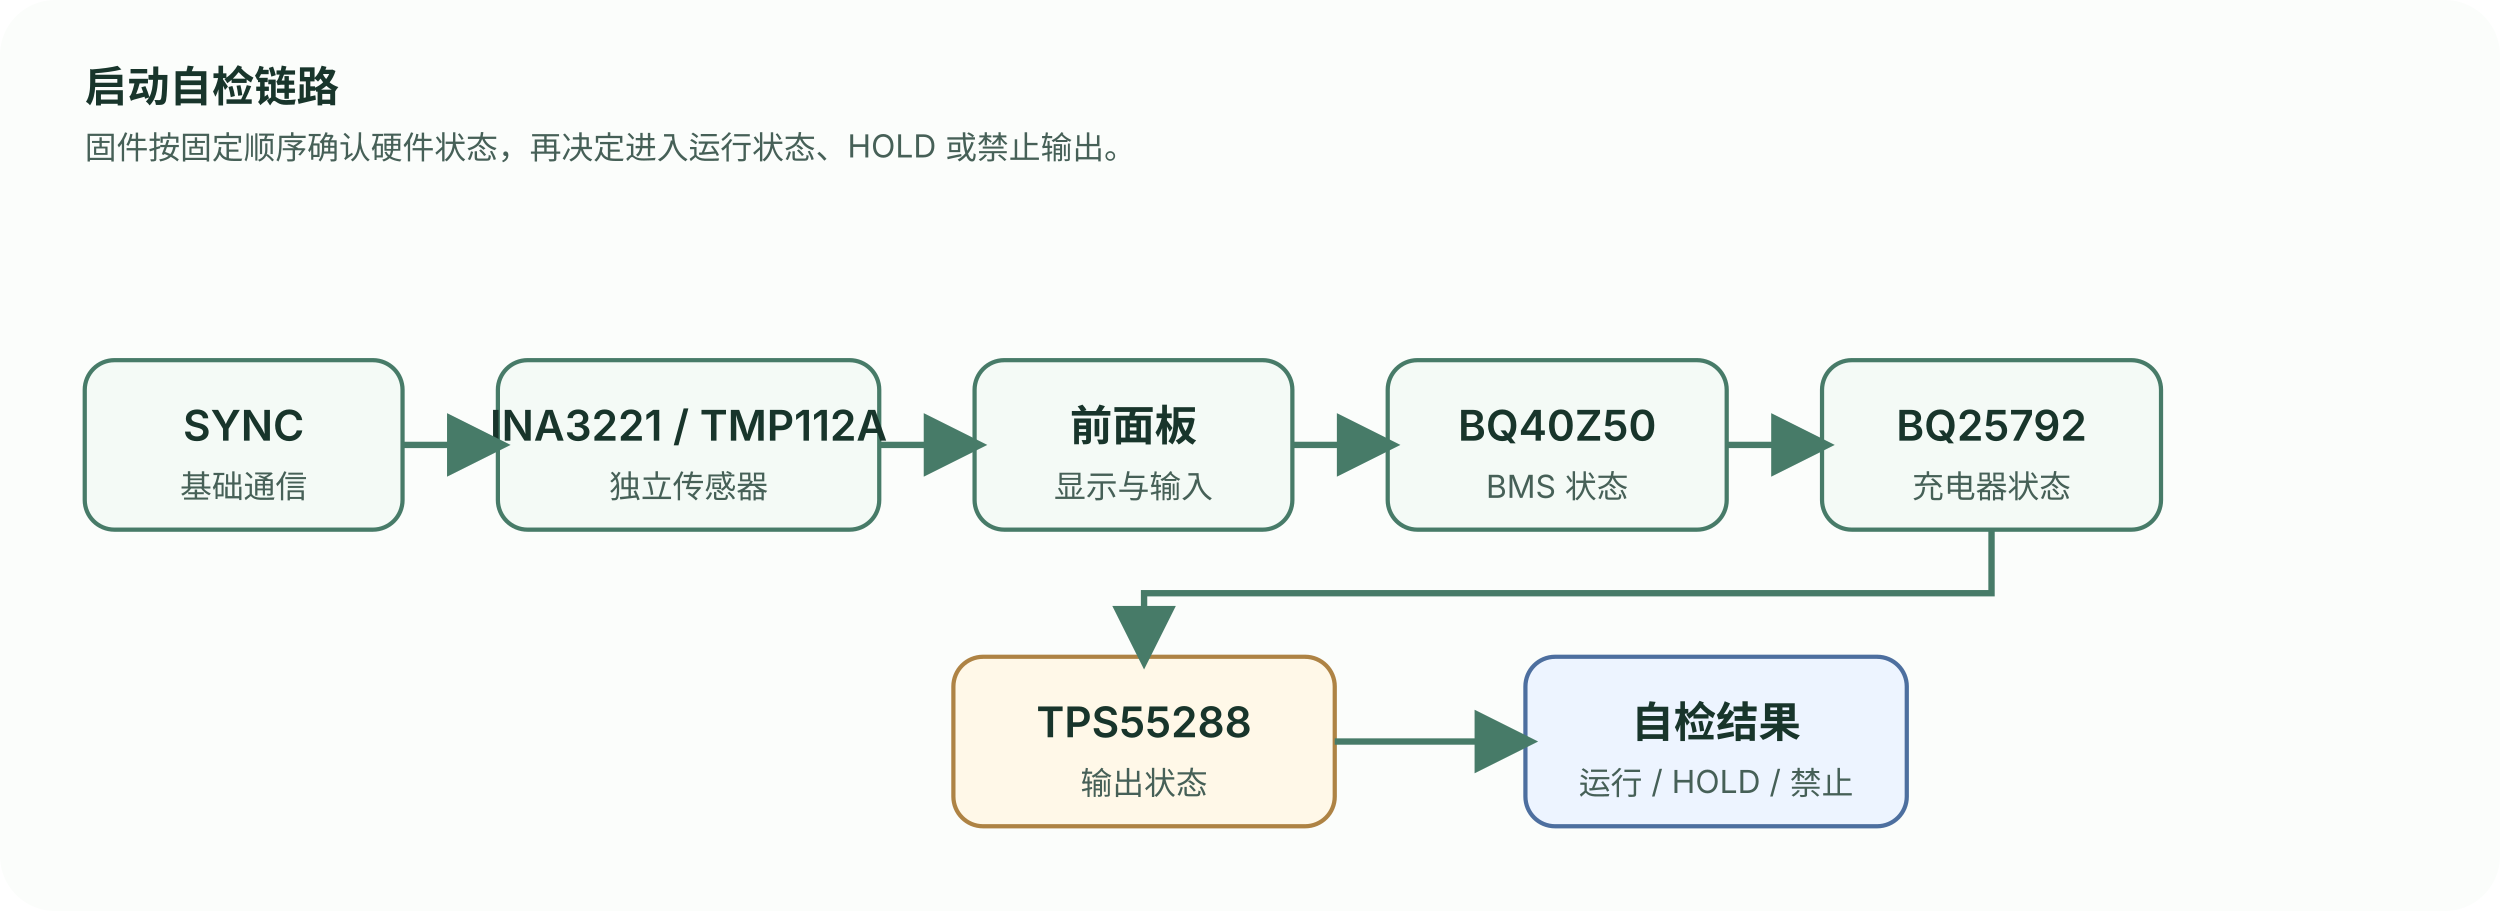
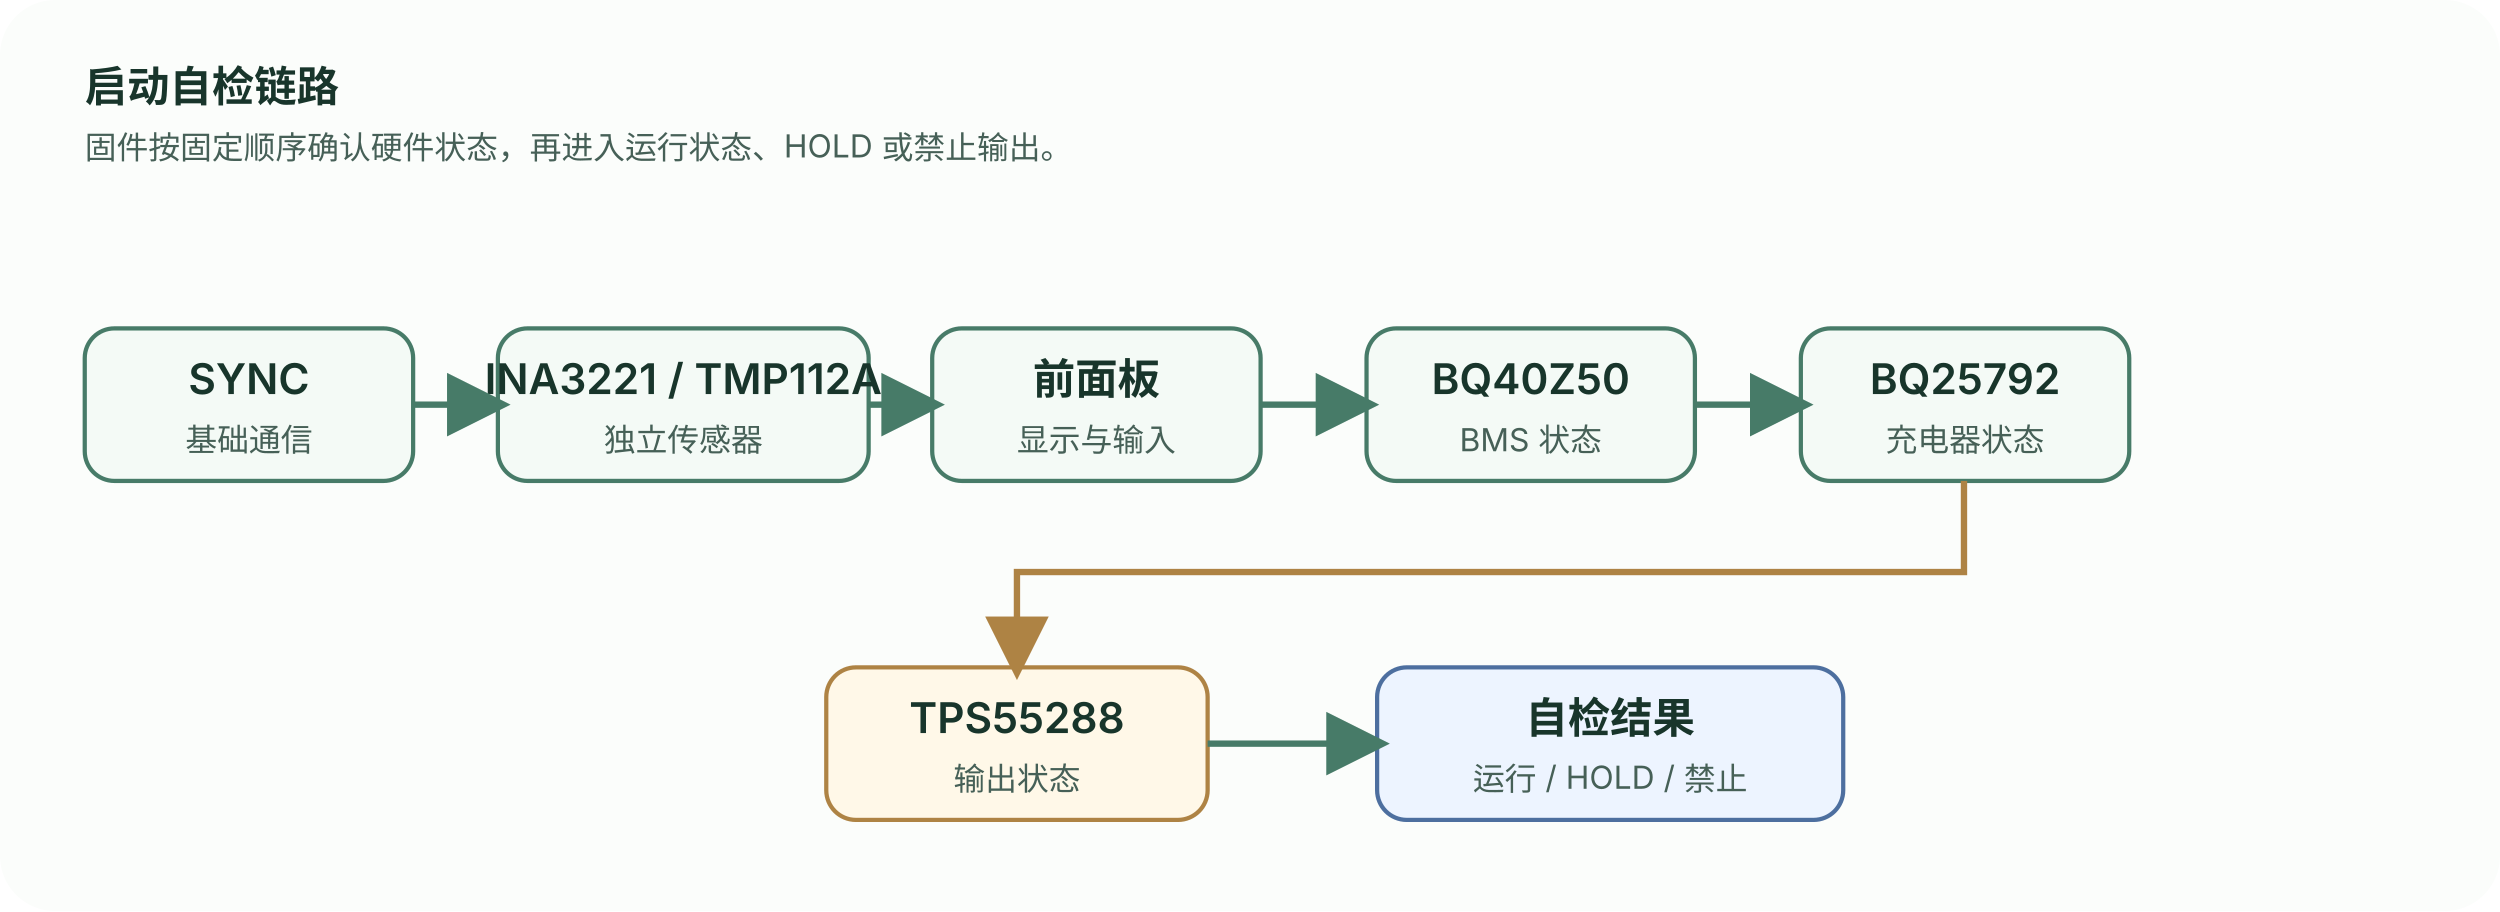
<svg xmlns="http://www.w3.org/2000/svg" viewBox="0 0 1180 430" role="img" aria-labelledby="title desc">
  <defs>
-     <marker id="arrow" markerWidth="10" markerHeight="10" refX="8" refY="5" orient="auto">
-       <path d="m0 0 10 5-10 5z" class="arrow" />
+     <marker id="arrow-green" markerWidth="10" markerHeight="10" refX="8" refY="5" orient="auto">
+       <path d="m0 0 10 5-10 5z" class="arrow-green" />
    </marker>
-     <style>.bg{fill:#fbfdfb}.box{fill:#f4faf6;stroke:#477b68;stroke-width:2}.power{fill:#fff8e8;stroke:#ae8344;stroke-width:2}.control{fill:#edf4ff;stroke:#4d6f9f;stroke-width:2}.label{font:600 20px -apple-system,BlinkMacSystemFont,"Noto Sans SC",sans-serif;fill:#18352b}.small{font:15px -apple-system,BlinkMacSystemFont,"Noto Sans SC",sans-serif;fill:#466057}.arrow{fill:#477b68}.line{stroke:#477b68;stroke-width:3;fill:none;marker-end:url(#arrow)}@media (prefers-color-scheme:dark){.bg{fill:#14211d}.box{fill:#1d3029;stroke:#78b99e}.power{fill:#342c1d;stroke:#d2ad68}.control{fill:#202d43;stroke:#8eaddb}.label{fill:#edf7f1}.small{fill:#b7cec2}.line{stroke:#78b99e}.arrow{fill:#78b99e}}</style>
+     <marker id="arrow-gold" markerWidth="10" markerHeight="10" refX="8" refY="5" orient="auto">
+       <path d="m0 0 10 5-10 5z" class="arrow-gold" />
+     </marker>
+     <marker id="arrow-blue" markerWidth="10" markerHeight="10" refX="8" refY="5" orient="auto">
+       <path d="m0 0 10 5-10 5z" class="arrow-blue" />
+     </marker>
+     <style>
+ .bg{fill:#fbfdfb}.box{fill:#f4faf6;stroke:#477b68;stroke-width:2}.power{fill:#fff8e8;stroke:#ae8344;stroke-width:2}.control{fill:#edf4ff;stroke:#4d6f9f;stroke-width:2}.group{fill:none;stroke:#b9cec3;stroke-width:2;stroke-dasharray:7 7}.label{font:600 20px -apple-system,BlinkMacSystemFont,"Noto Sans SC",sans-serif;fill:#18352b}.small{font:15px -apple-system,BlinkMacSystemFont,"Noto Sans SC",sans-serif;fill:#466057}.group-label{font:600 16px -apple-system,BlinkMacSystemFont,"Noto Sans SC",sans-serif;fill:#477b68}.wire{fill:none;stroke:#477b68;stroke-width:3;marker-end:url(#arrow-green)}.power-wire{fill:none;stroke:#ae8344;stroke-width:3;marker-end:url(#arrow-gold)}.state-wire{fill:none;stroke:#4d6f9f;stroke-width:2.5;stroke-dasharray:8 7;marker-end:url(#arrow-blue)}.arrow-green{fill:#477b68}.arrow-gold{fill:#ae8344}.arrow-blue{fill:#4d6f9f}
+ @media (prefers-color-scheme:dark){.bg{fill:#14211d}.box{fill:#1d3029;stroke:#78b99e}.power{fill:#342c1d;stroke:#d2ad68}.control{fill:#202d43;stroke:#8eaddb}.group{stroke:#536e62}.label{fill:#edf7f1}.small{fill:#b7cec2}.group-label{fill:#78b99e}.wire{stroke:#78b99e}.power-wire{stroke:#d2ad68}.state-wire{stroke:#8eaddb}.arrow-green{fill:#78b99e}.arrow-gold{fill:#d2ad68}.arrow-blue{fill:#8eaddb}}
+ </style>
  </defs>
  <rect width="1180" height="430" rx="26" class="bg" />
  <text x="40" y="48" class="label">启动自检链路</text>
-   <text x="40" y="75" class="small">固件按固定顺序确认硬件状态，再决定进入运行状态、HOLD 或禁止输出。</text>
-   <rect x="40" y="170" width="150" height="80" rx="14" class="box" />
-   <text x="115.0" y="208" text-anchor="middle" class="label">SYNC</text>
-   <text x="115.0" y="235" text-anchor="middle" class="small">基础通信</text>
-   <rect x="235" y="170" width="180" height="80" rx="14" class="box" />
-   <text x="325.0" y="208" text-anchor="middle" class="label">INA3221 / TMP112A</text>
-   <text x="325.0" y="235" text-anchor="middle" class="small">独立传感器</text>
-   <rect x="460" y="170" width="150" height="80" rx="14" class="box" />
-   <text x="535.0" y="208" text-anchor="middle" class="label">前面板</text>
-   <text x="535.0" y="235" text-anchor="middle" class="small">显示与输入</text>
-   <rect x="655" y="170" width="160" height="80" rx="14" class="box" />
-   <text x="735.0" y="208" text-anchor="middle" class="label">BQ40Z50</text>
-   <text x="735.0" y="235" text-anchor="middle" class="small">BMS 状态</text>
-   <rect x="860" y="170" width="160" height="80" rx="14" class="box" />
-   <text x="940.0" y="208" text-anchor="middle" class="label">BQ25792</text>
-   <text x="940.0" y="235" text-anchor="middle" class="small">充电器状态</text>
-   <rect x="450" y="310" width="180" height="80" rx="14" class="power" />
-   <text x="540.0" y="348" text-anchor="middle" class="label">TPS55288</text>
-   <text x="540.0" y="375" text-anchor="middle" class="small">输出状态</text>
-   <rect x="720" y="310" width="180" height="80" rx="14" class="control" />
-   <text x="810.0" y="348" text-anchor="middle" class="label">自检结果</text>
-   <text x="810.0" y="375" text-anchor="middle" class="small">运行 / HOLD / 禁止</text>
-   <path d="M190 210h45" class="line" />
-   <path d="M415 210h45" class="line" />
-   <path d="M610 210h45" class="line" />
-   <path d="M815 210h45" class="line" />
-   <path d="M940 250V280H540V310" class="line" />
-   <path d="M630 350h90" class="line" />
+   <text x="40" y="75" class="small">固件按固定顺序确认硬件状态，再进入运行状态、HOLD 或禁止输出。</text>
+   <rect x="40" y="155" width="155" height="72" rx="14" class="box" />
+   <text x="117.5" y="186.0" text-anchor="middle" class="label">SYNC</text>
+   <text x="117.5" y="213.0" text-anchor="middle" class="small">基础通信</text>
+   <rect x="235" y="155" width="175" height="72" rx="14" class="box" />
+   <text x="322.5" y="186.0" text-anchor="middle" class="label">INA3221 / TMP112A</text>
+   <text x="322.5" y="213.0" text-anchor="middle" class="small">独立传感器</text>
+   <rect x="440" y="155" width="155" height="72" rx="14" class="box" />
+   <text x="517.5" y="186.0" text-anchor="middle" class="label">前面板</text>
+   <text x="517.5" y="213.0" text-anchor="middle" class="small">显示与输入</text>
+   <rect x="645" y="155" width="155" height="72" rx="14" class="box" />
+   <text x="722.5" y="186.0" text-anchor="middle" class="label">BQ40Z50</text>
+   <text x="722.5" y="213.0" text-anchor="middle" class="small">BMS 状态</text>
+   <rect x="850" y="155" width="155" height="72" rx="14" class="box" />
+   <text x="927.5" y="186.0" text-anchor="middle" class="label">BQ25792</text>
+   <text x="927.5" y="213.0" text-anchor="middle" class="small">充电器状态</text>
+   <rect x="390" y="315" width="180" height="72" rx="14" class="power" />
+   <text x="480.0" y="346.0" text-anchor="middle" class="label">TPS55288</text>
+   <text x="480.0" y="373.0" text-anchor="middle" class="small">输出状态</text>
+   <rect x="650" y="315" width="220" height="72" rx="14" class="control" />
+   <text x="760.0" y="346.0" text-anchor="middle" class="label">自检结果</text>
+   <text x="760.0" y="373.0" text-anchor="middle" class="small">运行 / HOLD / 禁止</text>
+   <path d="M195 191H235" class="wire" />
+   <path d="M410 191H440" class="wire" />
+   <path d="M595 191H645" class="wire" />
+   <path d="M800 191H850" class="wire" />
+   <path d="M927 227V270H480V315" class="power-wire" />
+   <path d="M570 351H650" class="wire" />
</svg>
